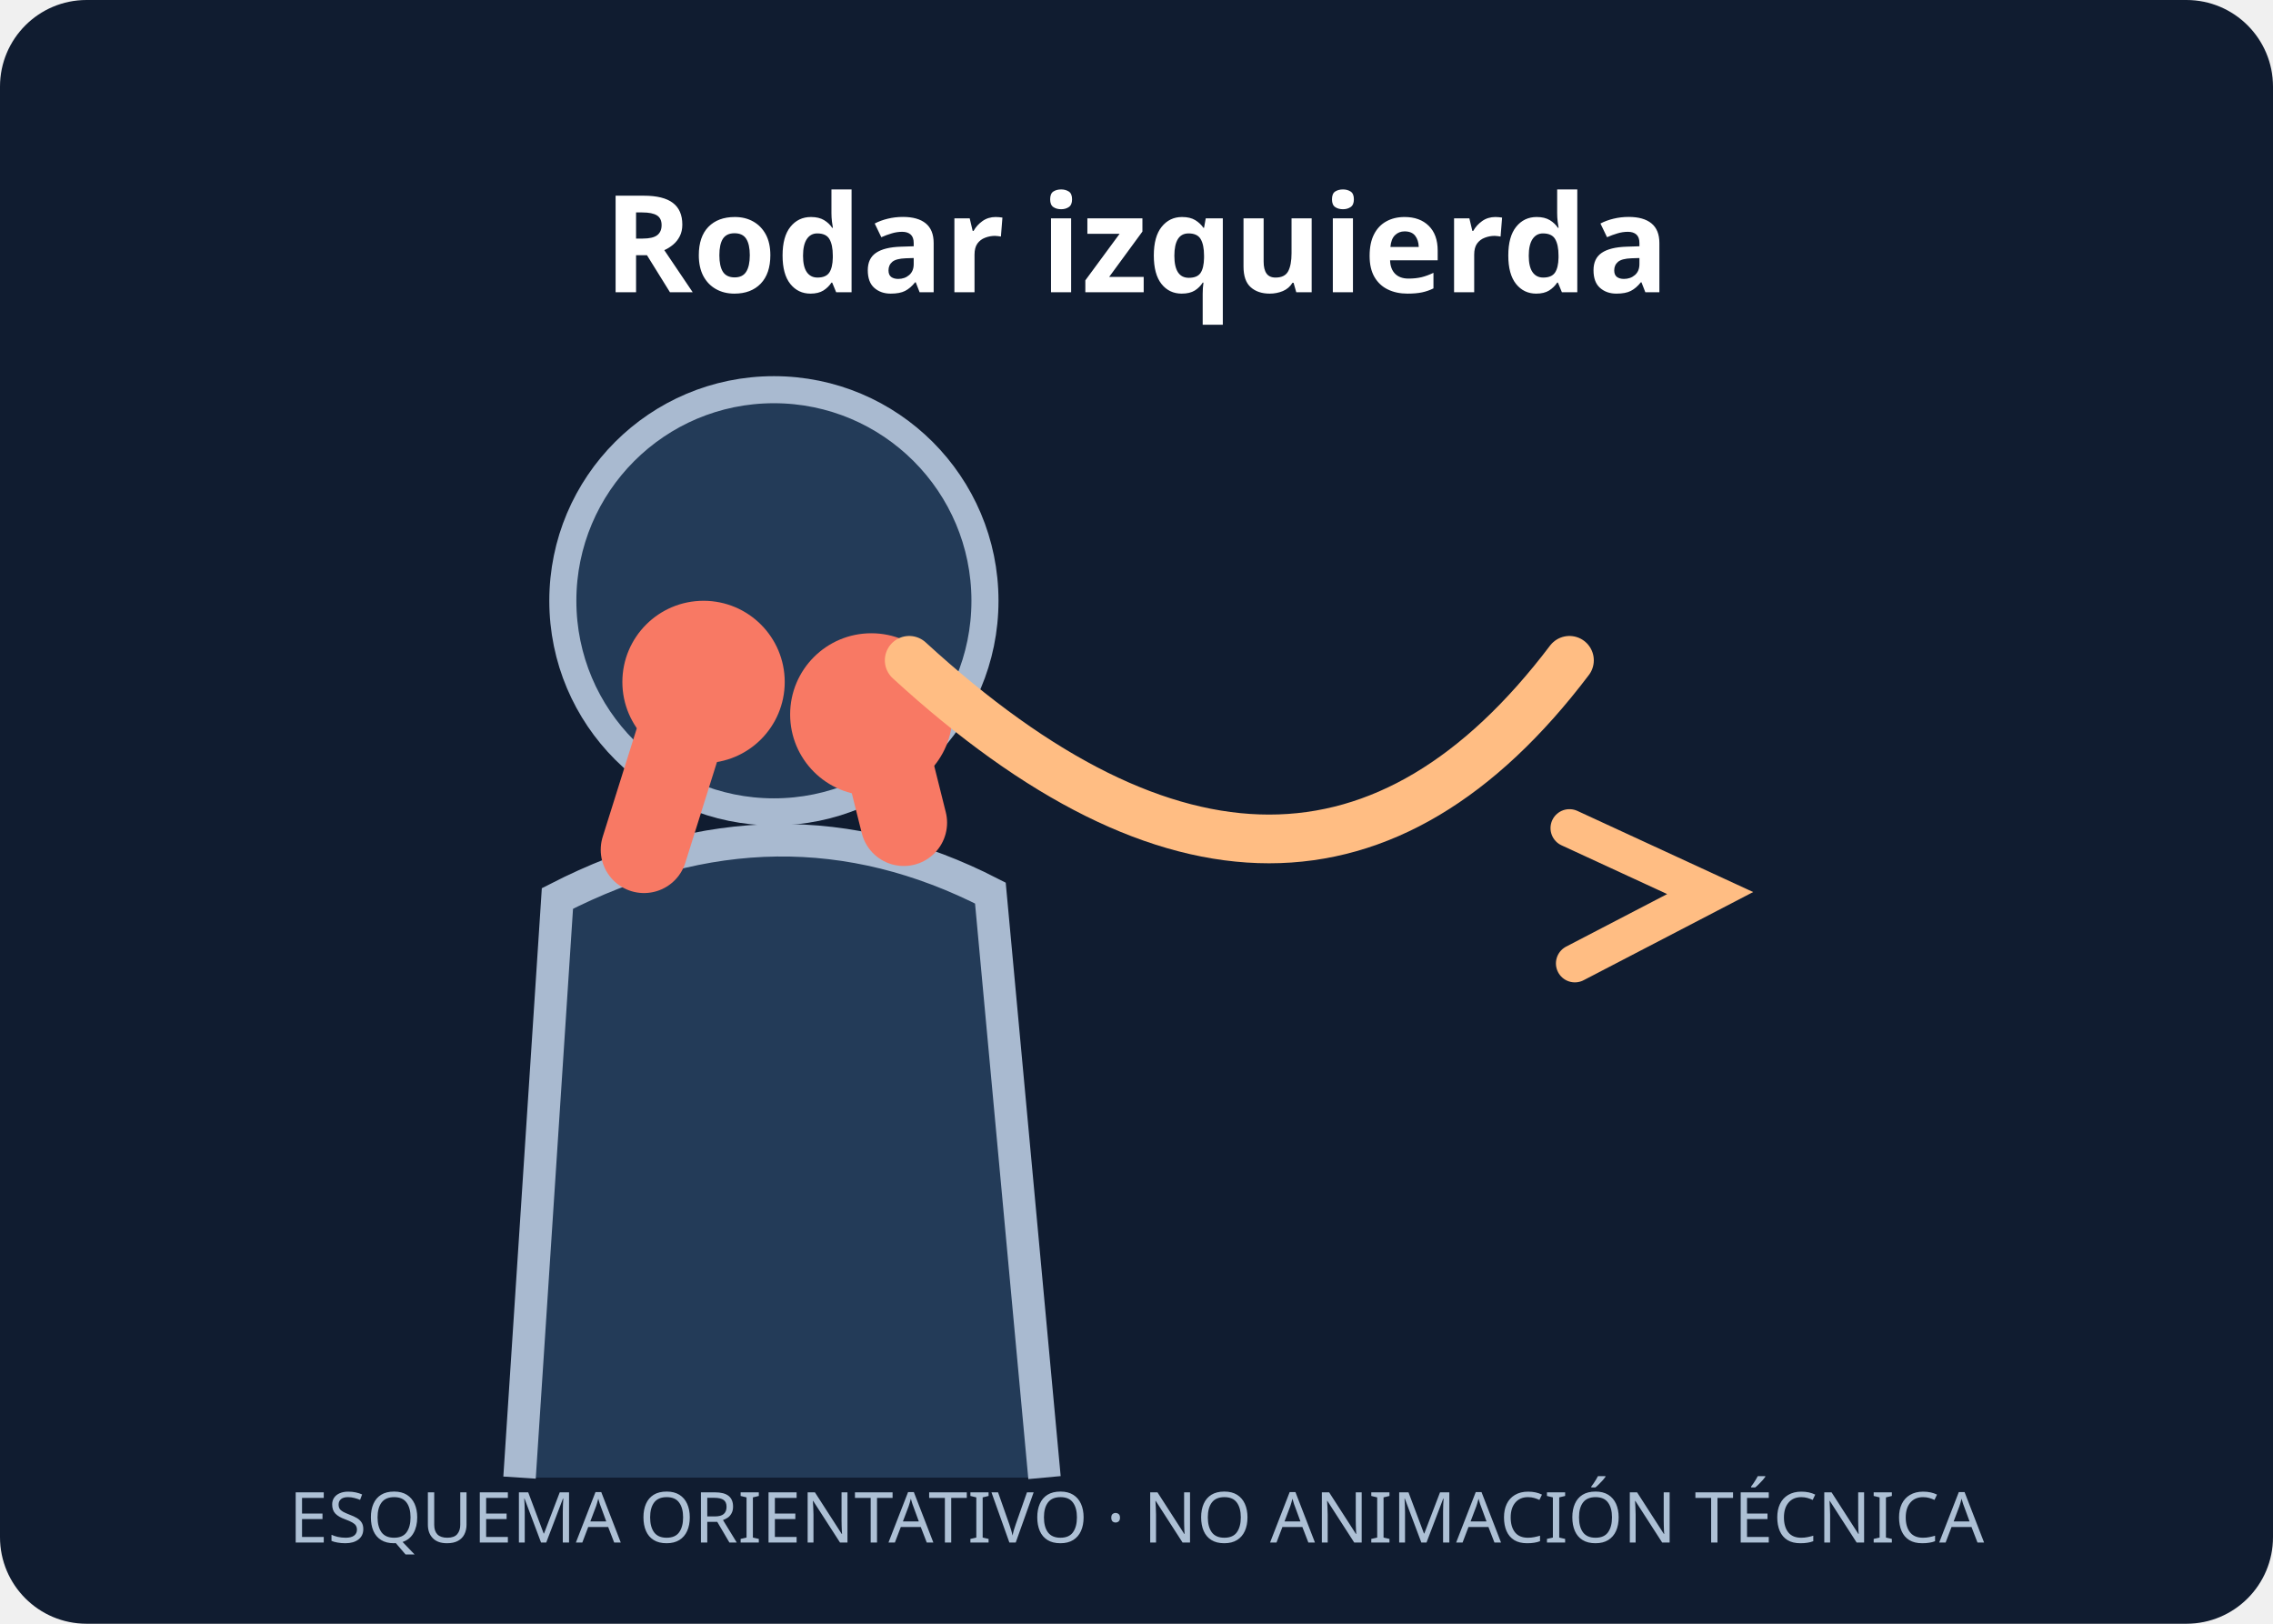
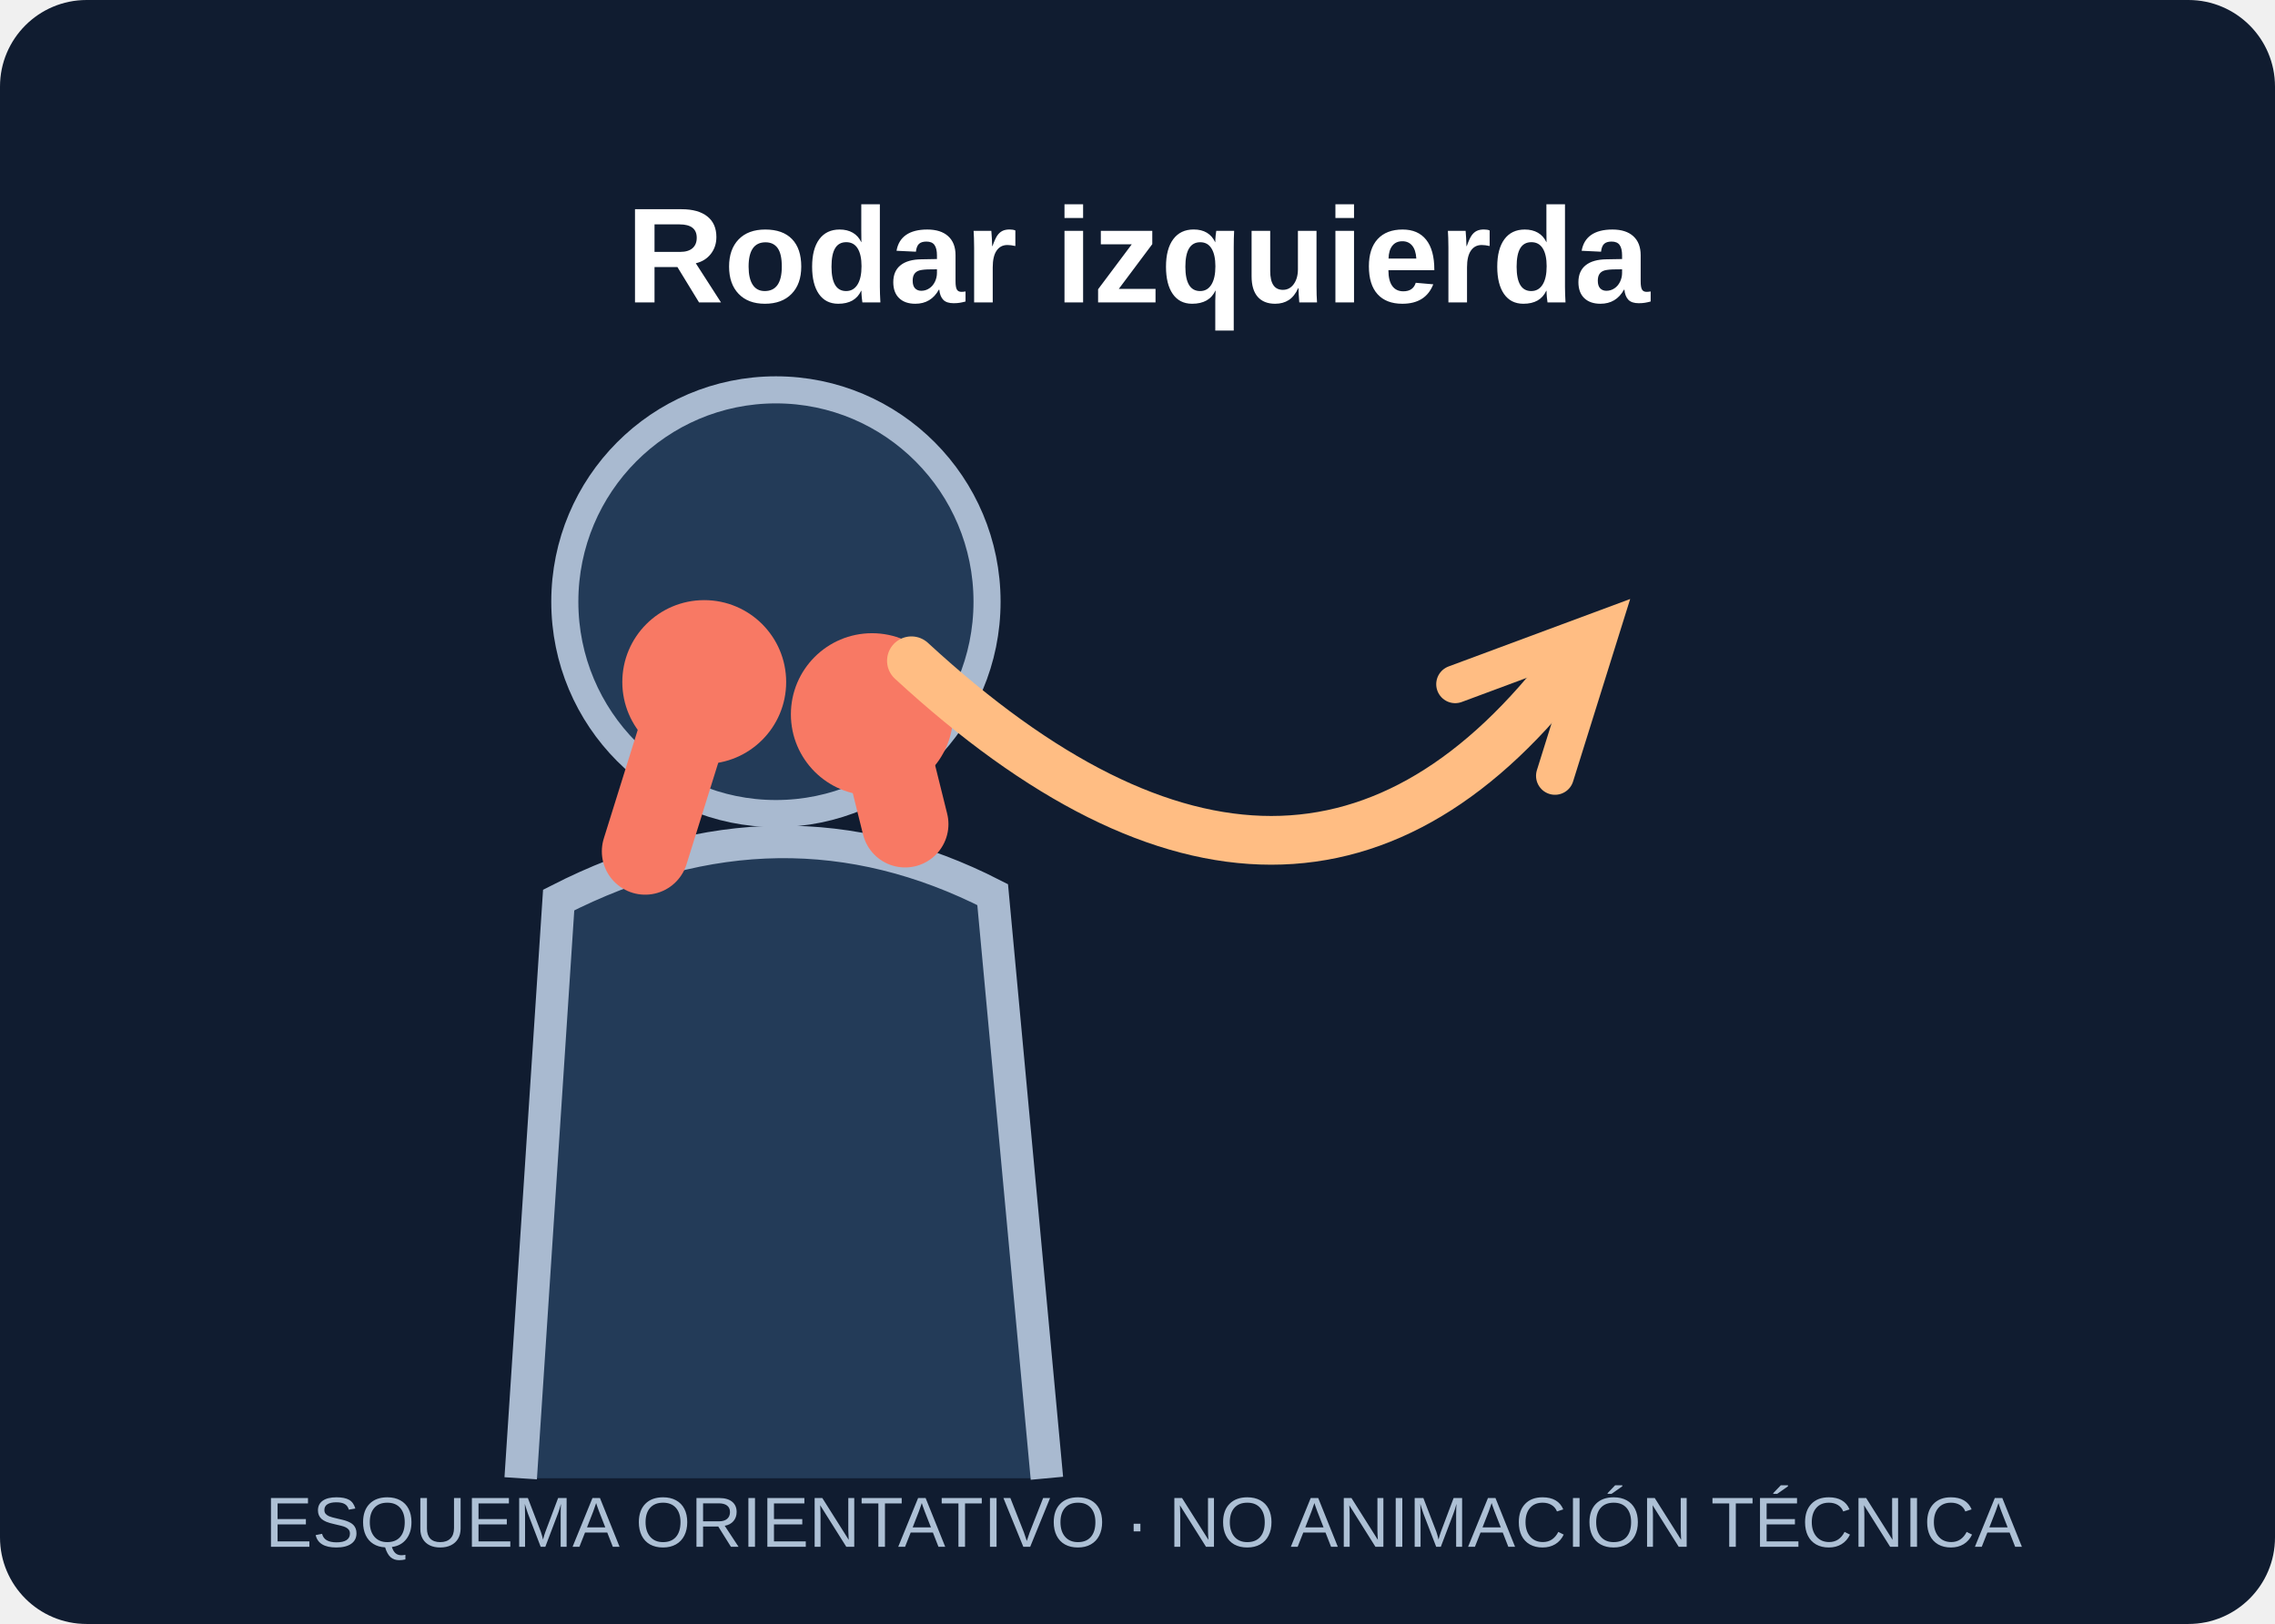
- <svg xmlns="http://www.w3.org/2000/svg" viewBox="0 0 420 300">
-   <rect width="420" height="300" rx="16" fill="#101c30" />
-   <circle cx="143" cy="111" r="39" fill="#233b58" stroke="#a9bad0" stroke-width="5" />
-   <path d="M96 273 L103 166 Q144 145 183 165 L193 273" fill="#233b58" stroke="#a9bad0" stroke-width="6" />
-   <path d="M119 157 L130 122 M167 152 L161 128" stroke="#f87964" stroke-width="16" stroke-linecap="round" />
-   <circle cx="130" cy="126" r="15" fill="#f87964" />
-   <circle cx="161" cy="132" r="15" fill="#f87964" />
-   <path d="M 168 122 Q 240 188 290 122" fill="none" stroke="#ffbd83" stroke-width="9" stroke-linecap="round" />
-   <path d="M290 153 L316 165 L291 178" fill="none" stroke="#ffbd83" stroke-width="7" stroke-linecap="round" />
-   <text x="210" y="54" text-anchor="middle" fill="white" font-family="sans-serif" font-size="25" font-weight="700">Rodar izquierda</text>
-   <text x="210" y="285" text-anchor="middle" fill="#adc0d5" font-family="sans-serif" font-size="13">ESQUEMA ORIENTATIVO · NO ANIMACIÓN TÉCNICA</text>
+ <svg xmlns="http://www.w3.org/2000/svg" width="1444" height="1031" xml:space="preserve" overflow="hidden">
+   <defs>
+     <clipPath id="clip0">
+       <rect x="928" y="722" width="1444" height="1031" />
+     </clipPath>
+   </defs>
+   <g clip-path="url(#clip0)" transform="translate(-928 -722)">
+     <path d="M928 776.984C928 746.617 952.617 722 982.984 722L2317.02 722C2347.38 722 2372 746.617 2372 776.984L2372 1698.02C2372 1728.38 2347.38 1753 2317.02 1753L982.984 1753C952.617 1753 928 1728.38 928 1698.02Z" fill="#101C30" fill-rule="evenodd" />
+     <path d="M1286.5 1104C1286.5 1029.72 1346.49 969.5 1420.5 969.5 1494.51 969.5 1554.5 1029.72 1554.5 1104 1554.5 1178.28 1494.51 1238.5 1420.5 1238.5 1346.49 1238.5 1286.5 1178.28 1286.5 1104Z" stroke="#A9BAD0" stroke-width="17.188" stroke-miterlimit="8" fill="#233B58" fill-rule="evenodd" />
+     <path d="M1258.5 1660.5 1282.6 1293.4C1376.72 1245.37 1468.54 1244.23 1558.07 1289.97L1592.5 1660.5" stroke="#A9BAD0" stroke-width="20.625" stroke-miterlimit="8" fill="#233B58" fill-rule="evenodd" />
+     <path d="M1337.5 1262.5 1375.31 1141.5M1502.5 1245.21 1481.88 1162.24" stroke="#F87964" stroke-width="55" stroke-linecap="round" stroke-miterlimit="8" fill-rule="evenodd" />
+     <path d="M1323 1155C1323 1126.28 1346.28 1103 1375 1103 1403.72 1103 1427 1126.28 1427 1155 1427 1183.72 1403.72 1207 1375 1207 1346.28 1207 1323 1183.72 1323 1155Z" fill="#F87964" fill-rule="evenodd" />
+     <path d="M1430 1175.5C1430 1147.06 1453.06 1124 1481.5 1124 1509.94 1124 1533 1147.06 1533 1175.5 1533 1203.94 1509.94 1227 1481.5 1227 1453.06 1227 1430 1203.94 1430 1175.5Z" fill="#F87964" fill-rule="evenodd" />
+     <path d="M1506.5 1141.5C1671.35 1293.5 1811.02 1293.5 1925.5 1141.5" stroke="#FFBD83" stroke-width="30.938" stroke-linecap="round" stroke-miterlimit="8" fill="none" fill-rule="evenodd" />
+     <path d="M1851.64 1156.38 1943.91 1122.1 1914.99 1214.55" stroke="#FFBD83" stroke-width="24.062" stroke-linecap="round" stroke-miterlimit="8" fill="none" fill-rule="evenodd" />
+     <text fill="#FFFFFF" font-family="Arial,Arial_MSFontService,sans-serif" font-weight="700" font-size="86" transform="matrix(1 0 0 1 1325.3 914)">Rodar izquierda</text>
+     <text fill="#ADC0D5" font-family="Arial,Arial_MSFontService,sans-serif" font-weight="400" font-size="45" transform="matrix(1 0 0 1 1096.3 1704)">ESQUEMA ORIENTATIVO · NO ANIMACIÓN TÉCNICA</text>
+   </g>
</svg>
